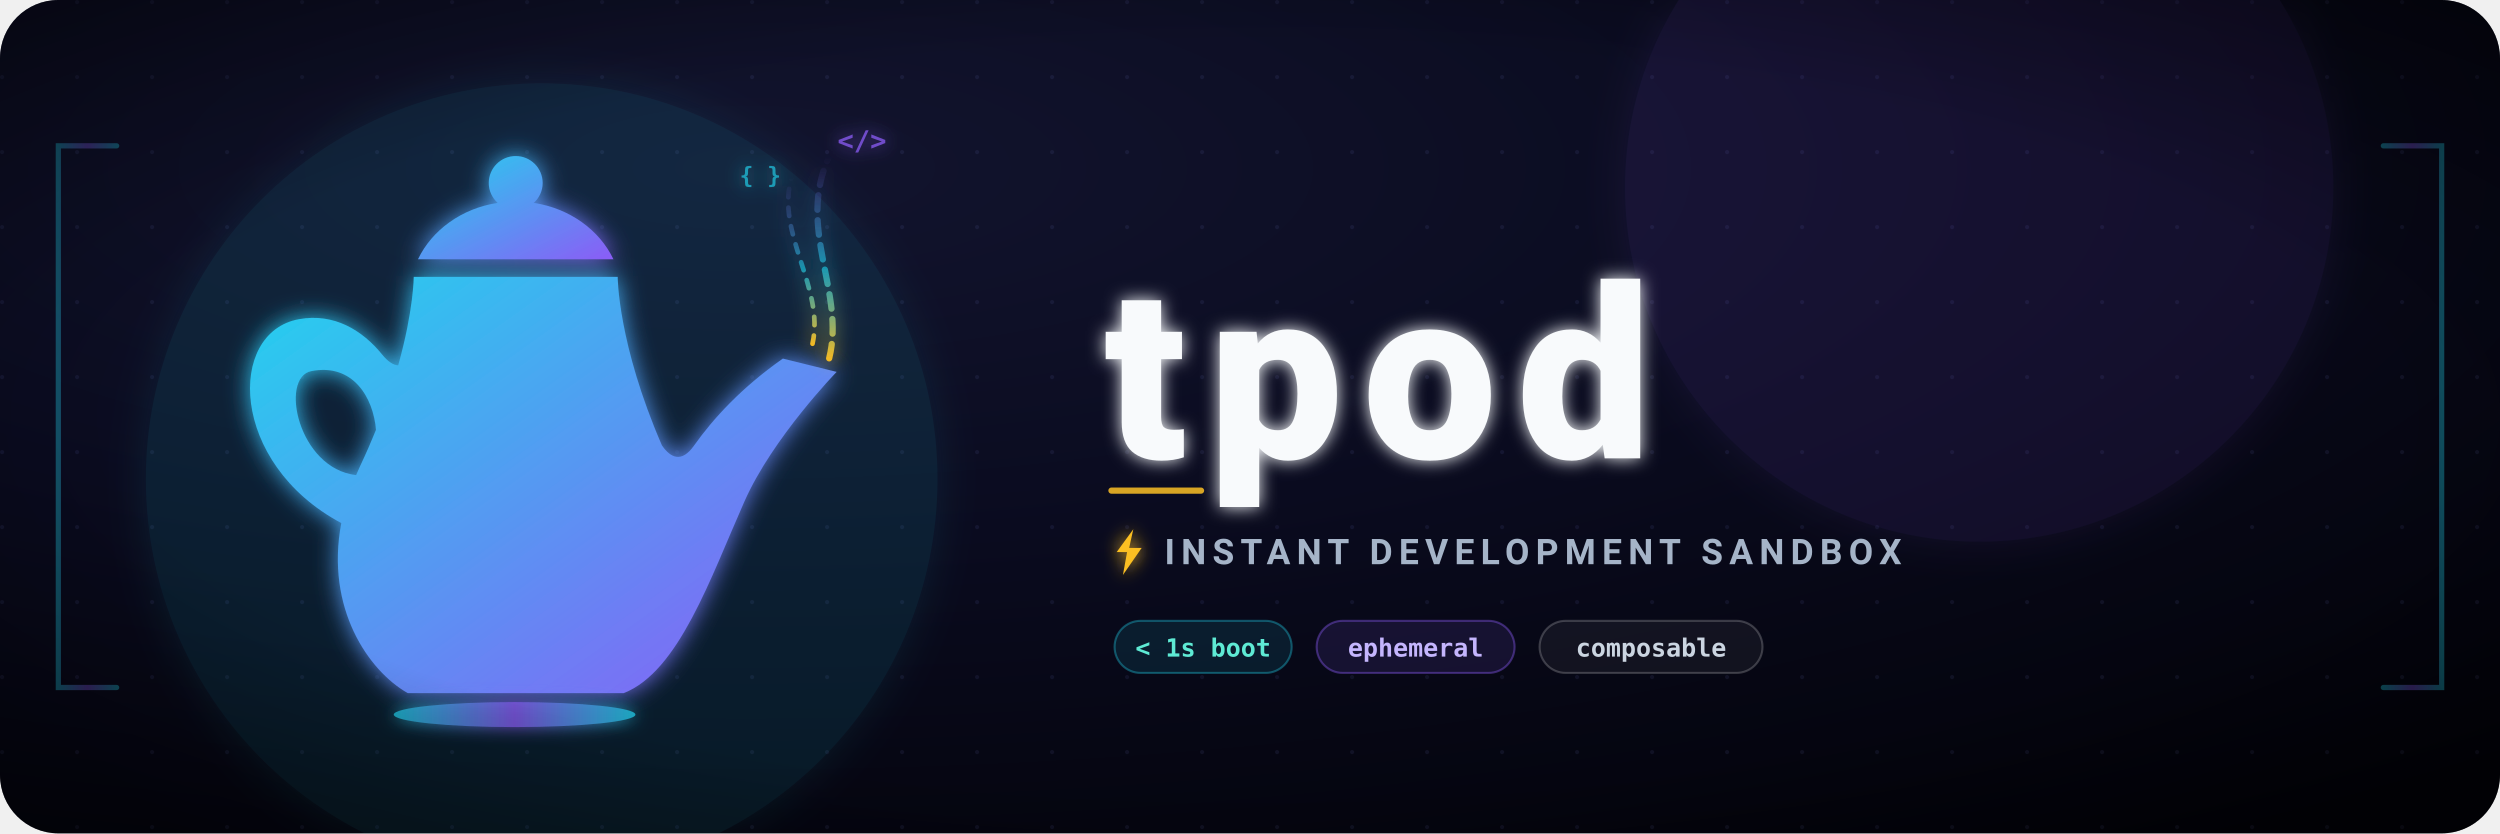
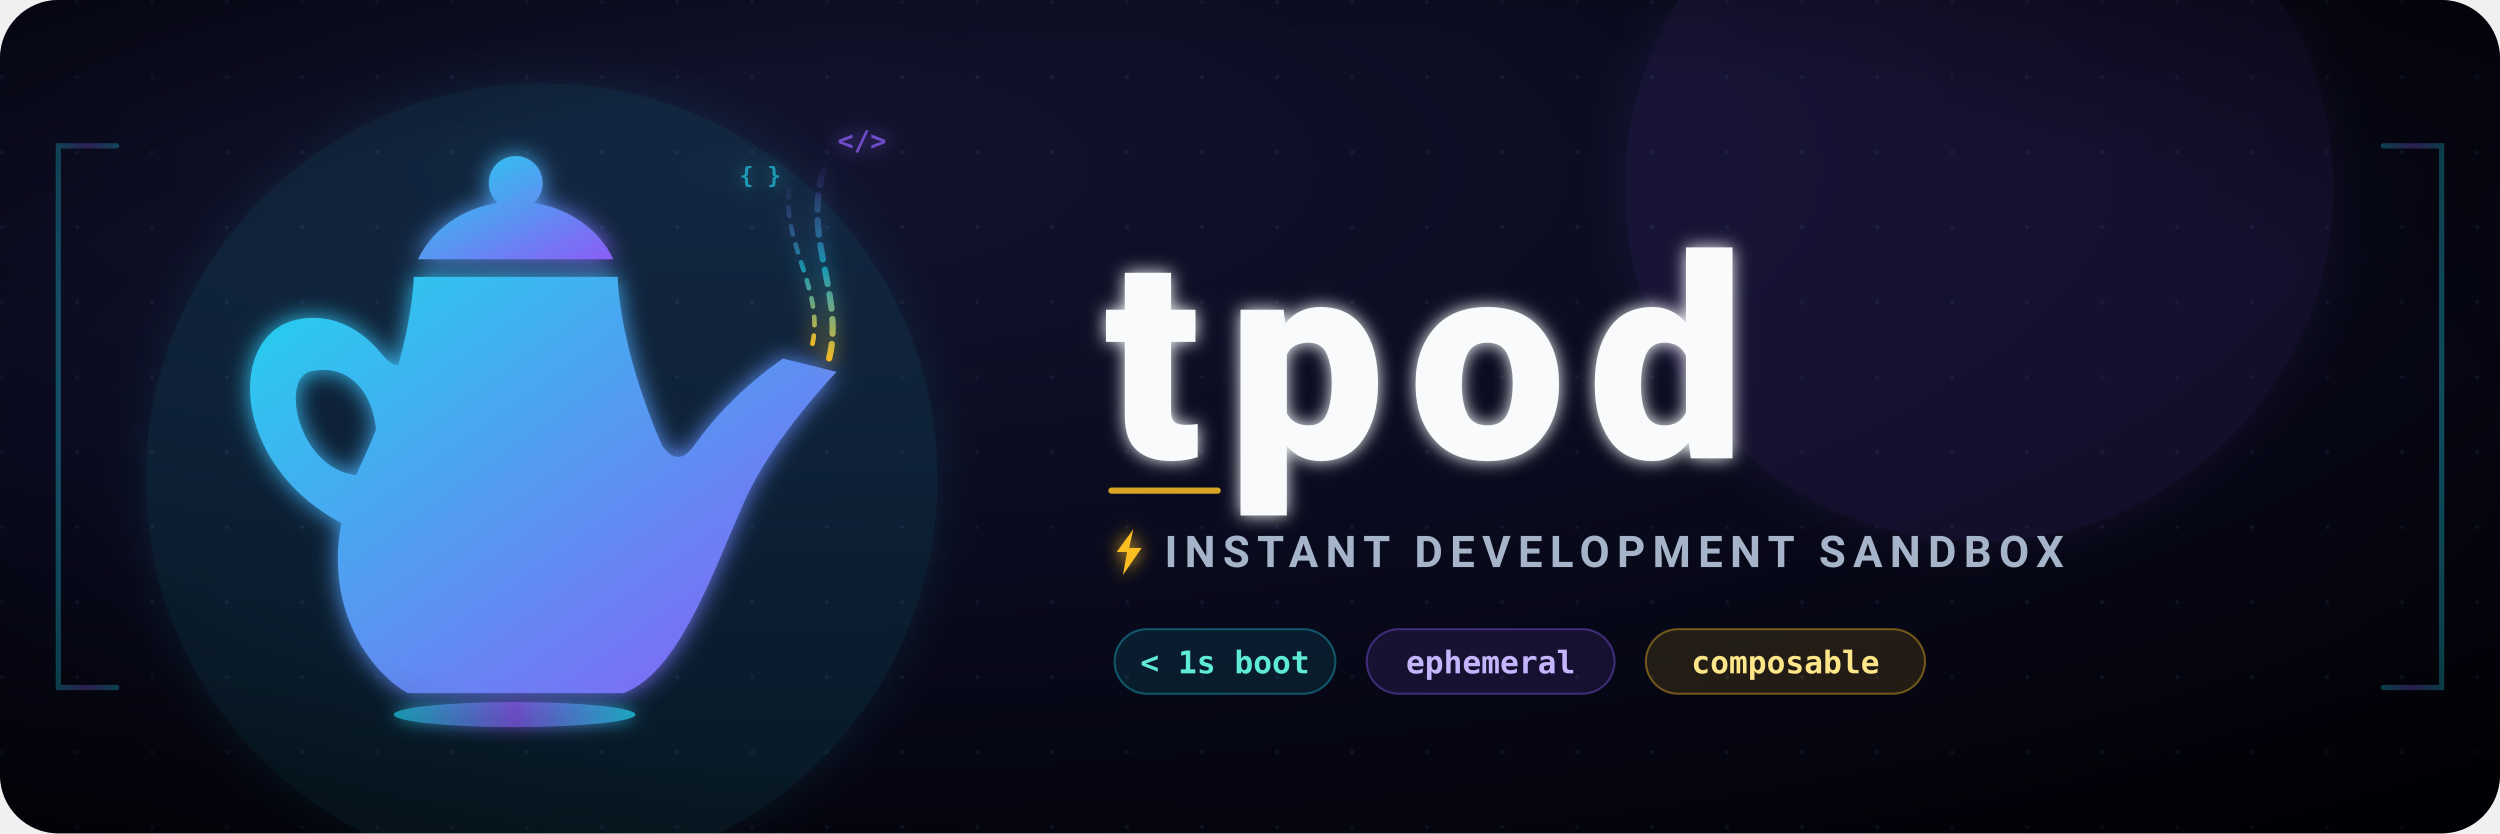
<svg xmlns="http://www.w3.org/2000/svg" viewBox="0 0 1200 400" width="100%" height="100%" version="1.1" id="svg38">
  <defs id="defs18">
    <radialGradient id="bg-grad" cx="30%" cy="20%" r="100%">
      <stop offset="0%" stop-color="#12142e" id="stop1" />
      <stop offset="45%" stop-color="#0a0b1f" id="stop2" />
      <stop offset="100%" stop-color="#020208" id="stop3" />
    </radialGradient>
    <radialGradient id="vignette" cx="50%" cy="50%" r="75%">
      <stop offset="60%" stop-color="#000000" stop-opacity="0" id="stop4" />
      <stop offset="100%" stop-color="#000000" stop-opacity="0.55" id="stop5" />
    </radialGradient>
    <linearGradient id="teapot-grad" x1="0%" y1="0%" x2="100%" y2="100%">
      <stop offset="0%" stop-color="#22d3ee" id="stop6" />
      <stop offset="100%" stop-color="#8b5cf6" id="stop7" />
    </linearGradient>
    <linearGradient id="steam-grad" x1="0%" y1="100%" x2="0%" y2="0%">
      <stop offset="0%" stop-color="#fbbf24" stop-opacity="0.95" id="stop8" />
      <stop offset="45%" stop-color="#22d3ee" stop-opacity="0.6" id="stop9" />
      <stop offset="100%" stop-color="#8b5cf6" stop-opacity="0" id="stop10" />
    </linearGradient>
    <linearGradient id="accent-grad" x1="0%" y1="0%" x2="100%" y2="0%">
      <stop offset="0%" stop-color="#22d3ee" id="stop11" />
      <stop offset="50%" stop-color="#8b5cf6" id="stop12" />
      <stop offset="100%" stop-color="#22d3ee" id="stop13" />
    </linearGradient>
    <radialGradient id="ember-grad" cx="50%" cy="50%" r="50%">
      <stop offset="0%" stop-color="#fde68a" id="stop14" />
      <stop offset="55%" stop-color="#fbbf24" id="stop15" />
      <stop offset="100%" stop-color="#f59e0b" stop-opacity="0" id="stop16" />
    </radialGradient>
    <pattern id="grid" width="36" height="36" patternUnits="userSpaceOnUse">
      <circle cx="1" cy="1" r="1" fill="#8b9cff" fill-opacity="0.08" id="circle16" />
    </pattern>
    <filter id="glow" x="-0.071" y="-0.071" width="1.141" height="1.141">
      <feGaussianBlur stdDeviation="10" result="blur" id="feGaussianBlur16" />
      <feComposite in="SourceGraphic" in2="blur" operator="over" id="feComposite16" />
    </filter>
    <filter id="soft-glow" x="-0.8" y="-0.8" width="2.6" height="2.6">
      <feGaussianBlur stdDeviation="4" result="blur" id="feGaussianBlur17" />
      <feComposite in="SourceGraphic" in2="blur" operator="over" id="feComposite17" />
    </filter>
    <filter id="hard-glow" x="-60%" y="-60%" width="220%" height="220%">
      <feGaussianBlur stdDeviation="6" result="blur" id="feGaussianBlur18" />
      <feComposite in="SourceGraphic" in2="blur" operator="over" id="feComposite18" />
    </filter>
    <clipPath id="round-clip">
      <rect width="1200" height="400" rx="28" ry="28" id="rect18" />
    </clipPath>
  </defs>
  <g clip-path="url(#round-clip)" id="g38">
    <rect width="1200" height="400" fill="url(#bg-grad)" id="rect19" />
    <rect width="1200" height="400" fill="url(#grid)" id="rect20" />
    <circle cx="260" cy="230" r="190" fill="#22d3ee" opacity="0.10" filter="url(#glow)" id="circle20">
      <animate attributeName="opacity" values="0.07;0.13;0.07" dur="6s" repeatCount="indefinite" />
    </circle>
    <circle cx="950" cy="90" r="170" fill="#8b5cf6" opacity="0.09" filter="url(#glow)" id="circle21">
      <animate attributeName="opacity" values="0.06;0.11;0.06" dur="7s" repeatCount="indefinite" />
    </circle>
    <path d="M 56,70 L 28,70 L 28,330 L 56,330" fill="none" stroke="url(#accent-grad)" stroke-opacity="0.35" stroke-width="2.5" stroke-linecap="round" id="path21" />
    <path d="M 1144,70 L 1172,70 L 1172,330 L 1144,330" fill="none" stroke="url(#accent-grad)" stroke-opacity="0.35" stroke-width="2.5" stroke-linecap="round" id="path22" />
    <g transform="translate(110, 30)" id="g29">
      <g filter="url(#glow)" transform="translate(10, 33) scale(0.55)" id="g24">
        <path fill="url(#teapot-grad)" d="M465.067,198.389c-36.056,25.288-60.771,52.287-77.55,75.95c-10.895,15.377-20.474,10.767-28.007-0.154       c-38.613-88.975-38.613-147.094-38.613-147.094H142.886c0,0-0.009,28.94-13.563,77.224c-4.122-0.264-8.86-3.112-13.965-9.416       c-17.139-21.149-41.931-36.474-72.624-30.898c-62.9,11.417-61.001,125.716,36.928,177.943       c-14.051,74.188,23.732,128.973,58.026,148.429h188.41c48.011-18.652,75.737-100.427,105.481-167.458       C456.25,267.293,512,210.011,512,210.011L465.067,198.389z M96.106,292.222c-1.249,2.643-2.394,5.26-3.514,7.868       c-50.654-5.807-67.108-85.29-39.006-90.754c36.02-7.004,53.988,22.603,56.366,51.278       C105.856,270.731,101.28,281.259,96.106,292.222z" id="path23" />
        <path fill="url(#teapot-grad)" d="M247.682,62.506c4.721-4.31,7.74-10.451,7.74-17.344c0-12.999-10.536-23.535-23.526-23.535       c-12.999,0-23.535,10.536-23.535,23.535c0,6.893,3.019,13.034,7.748,17.344c-31.352,4.824-57.342,23.715-69.52,49.226h170.604       C305.024,86.221,279.034,67.329,247.682,62.506z" id="path24" />
      </g>
      <g filter="url(#soft-glow)" id="g27">
        <path d="M 288,142 C 296,110 272,80 288,45" fill="none" stroke="url(#steam-grad)" stroke-width="3" stroke-linecap="round" stroke-dasharray="7 5" id="path25">
          <animate attributeName="stroke-dashoffset" values="0;-24" dur="2.4s" repeatCount="indefinite" />
        </path>
        <path d="M 280,135 C 286,108 262,82 270,55" fill="none" stroke="url(#steam-grad)" stroke-width="2.25" stroke-linecap="round" stroke-dasharray="4 5" id="path26">
          <animate attributeName="stroke-dashoffset" values="0;-18" dur="2s" repeatCount="indefinite" />
        </path>
        <text x="292" y="42" fill="#8b5cf6" font-family="'JetBrains Mono', 'Fira Code', ui-monospace, monospace" font-size="13" font-weight="700" opacity="0.75" id="text26">&lt;/&gt;</text>
        <text x="245" y="58" fill="#22d3ee" font-family="'JetBrains Mono', 'Fira Code', ui-monospace, monospace" font-size="11" font-weight="700" opacity="0.65" id="text27">{ }</text>
      </g>
      <ellipse cx="137" cy="313" rx="58" ry="6" fill="url(#accent-grad)" opacity="0.75" filter="url(#soft-glow)" id="ellipse28" />
    </g>
    <g transform="translate(530, 0)" id="g37">
-       <g font-family="'Space Grotesk', -apple-system, BlinkMacSystemFont, 'Segoe UI', Roboto, sans-serif" font-size="115" font-weight="800" fill="#f8fafc" filter="url(#soft-glow)" id="g32">
+       <g font-family="'Space Grotesk', -apple-system, BlinkMacSystemFont, 'Segoe UI', Roboto, sans-serif" font-size="135" font-weight="800" fill="#f8fafc" filter="url(#soft-glow)" id="g32">
        <text x="0" y="220" id="text29">t</text>
-         <text x="50" y="220" id="text30">p</text>
-         <text x="124" y="220" id="text31">o</text>
-         <text x="198" y="220" id="text32">d</text>
+         <text x="59" y="220" id="text30">p</text>
+         <text x="146" y="220" id="text31">o</text>
+         <text x="232" y="220" id="text32">d</text>
      </g>
-       <rect x="2" y="234" width="46" height="3" rx="1.5" fill="#fbbf24" opacity="0.85" id="rect32" />
+       <rect x="2" y="234" width="54" height="3" rx="1.5" fill="#fbbf24" opacity="0.85" id="rect32" />
      <g transform="translate(5, 254)" id="g33">
        <path d="M 1,11 L 9,0 L 7,9 L 13,9 L 4,22 L 6,11 Z" fill="#fbbf24" filter="url(#soft-glow)" id="path32" />
-         <text x="24" y="11" dominant-baseline="central" fill="#a5b4c8" font-family="-apple-system, BlinkMacSystemFont, 'Segoe UI', Roboto, sans-serif" font-size="17" font-weight="600" letter-spacing="3" id="text33">
+         <text x="24" y="11" dominant-baseline="central" fill="#a5b4c8" font-family="-apple-system, BlinkMacSystemFont, 'Segoe UI', Roboto, sans-serif" font-size="21" font-weight="600" letter-spacing="3.5" id="text33">
        INSTANT DEVELOPMENT SANDBOX
      </text>
      </g>
-       <g transform="translate(5, 298)" font-family="'JetBrains Mono', 'Fira Code', ui-monospace, monospace" font-size="12" font-weight="600" id="g36">
-         <rect x="0" y="0" width="85" height="25" rx="12.5" fill="#22d3ee" fill-opacity="0.10" stroke="#22d3ee" stroke-opacity="0.35" stroke-width="1" id="rect33" />
-         <text x="42.5" y="13" dominant-baseline="central" fill="#5eead4" text-anchor="middle" id="text34">&lt; 1s boot</text>
-         <rect x="97" y="0" width="95" height="25" rx="12.5" fill="#8b5cf6" fill-opacity="0.12" stroke="#8b5cf6" stroke-opacity="0.4" stroke-width="1" id="rect34" />
-         <text x="144.5" y="13" dominant-baseline="central" fill="#c4b5fd" text-anchor="middle" id="text35">ephemeral</text>
-         <rect x="204" y="0" width="107" height="25" rx="12.5" fill="#ffffff" fill-opacity="0.05" stroke="#ffffff" stroke-opacity="0.2" stroke-width="1" id="rect35" />
-         <text x="257.5" y="13" dominant-baseline="central" fill="#cbd5e1" text-anchor="middle" id="text36">composable</text>
+       <g transform="translate(5, 302)" font-family="'JetBrains Mono', 'Fira Code', ui-monospace, monospace" font-size="15" font-weight="600" id="g36">
+         <rect x="0" y="0" width="106" height="31" rx="15.5" fill="#22d3ee" fill-opacity="0.10" stroke="#22d3ee" stroke-opacity="0.35" stroke-width="1" id="rect33" />
+         <text x="53" y="16" dominant-baseline="central" fill="#5eead4" text-anchor="middle" id="text34">&lt; 1s boot</text>
+         <rect x="121" y="0" width="119" height="31" rx="15.5" fill="#8b5cf6" fill-opacity="0.12" stroke="#8b5cf6" stroke-opacity="0.4" stroke-width="1" id="rect34" />
+         <text x="180.5" y="16" dominant-baseline="central" fill="#c4b5fd" text-anchor="middle" id="text35">ephemeral</text>
+         <rect x="255" y="0" width="134" height="31" rx="15.5" fill="#fbbf24" fill-opacity="0.12" stroke="#fbbf24" stroke-opacity="0.4" stroke-width="1" id="rect35" />
+         <text x="322" y="16" dominant-baseline="central" fill="#fde68a" text-anchor="middle" id="text36">composable</text>
      </g>
    </g>
    <rect width="1200" height="400" fill="url(#vignette)" id="rect37" />
  </g>
</svg>
